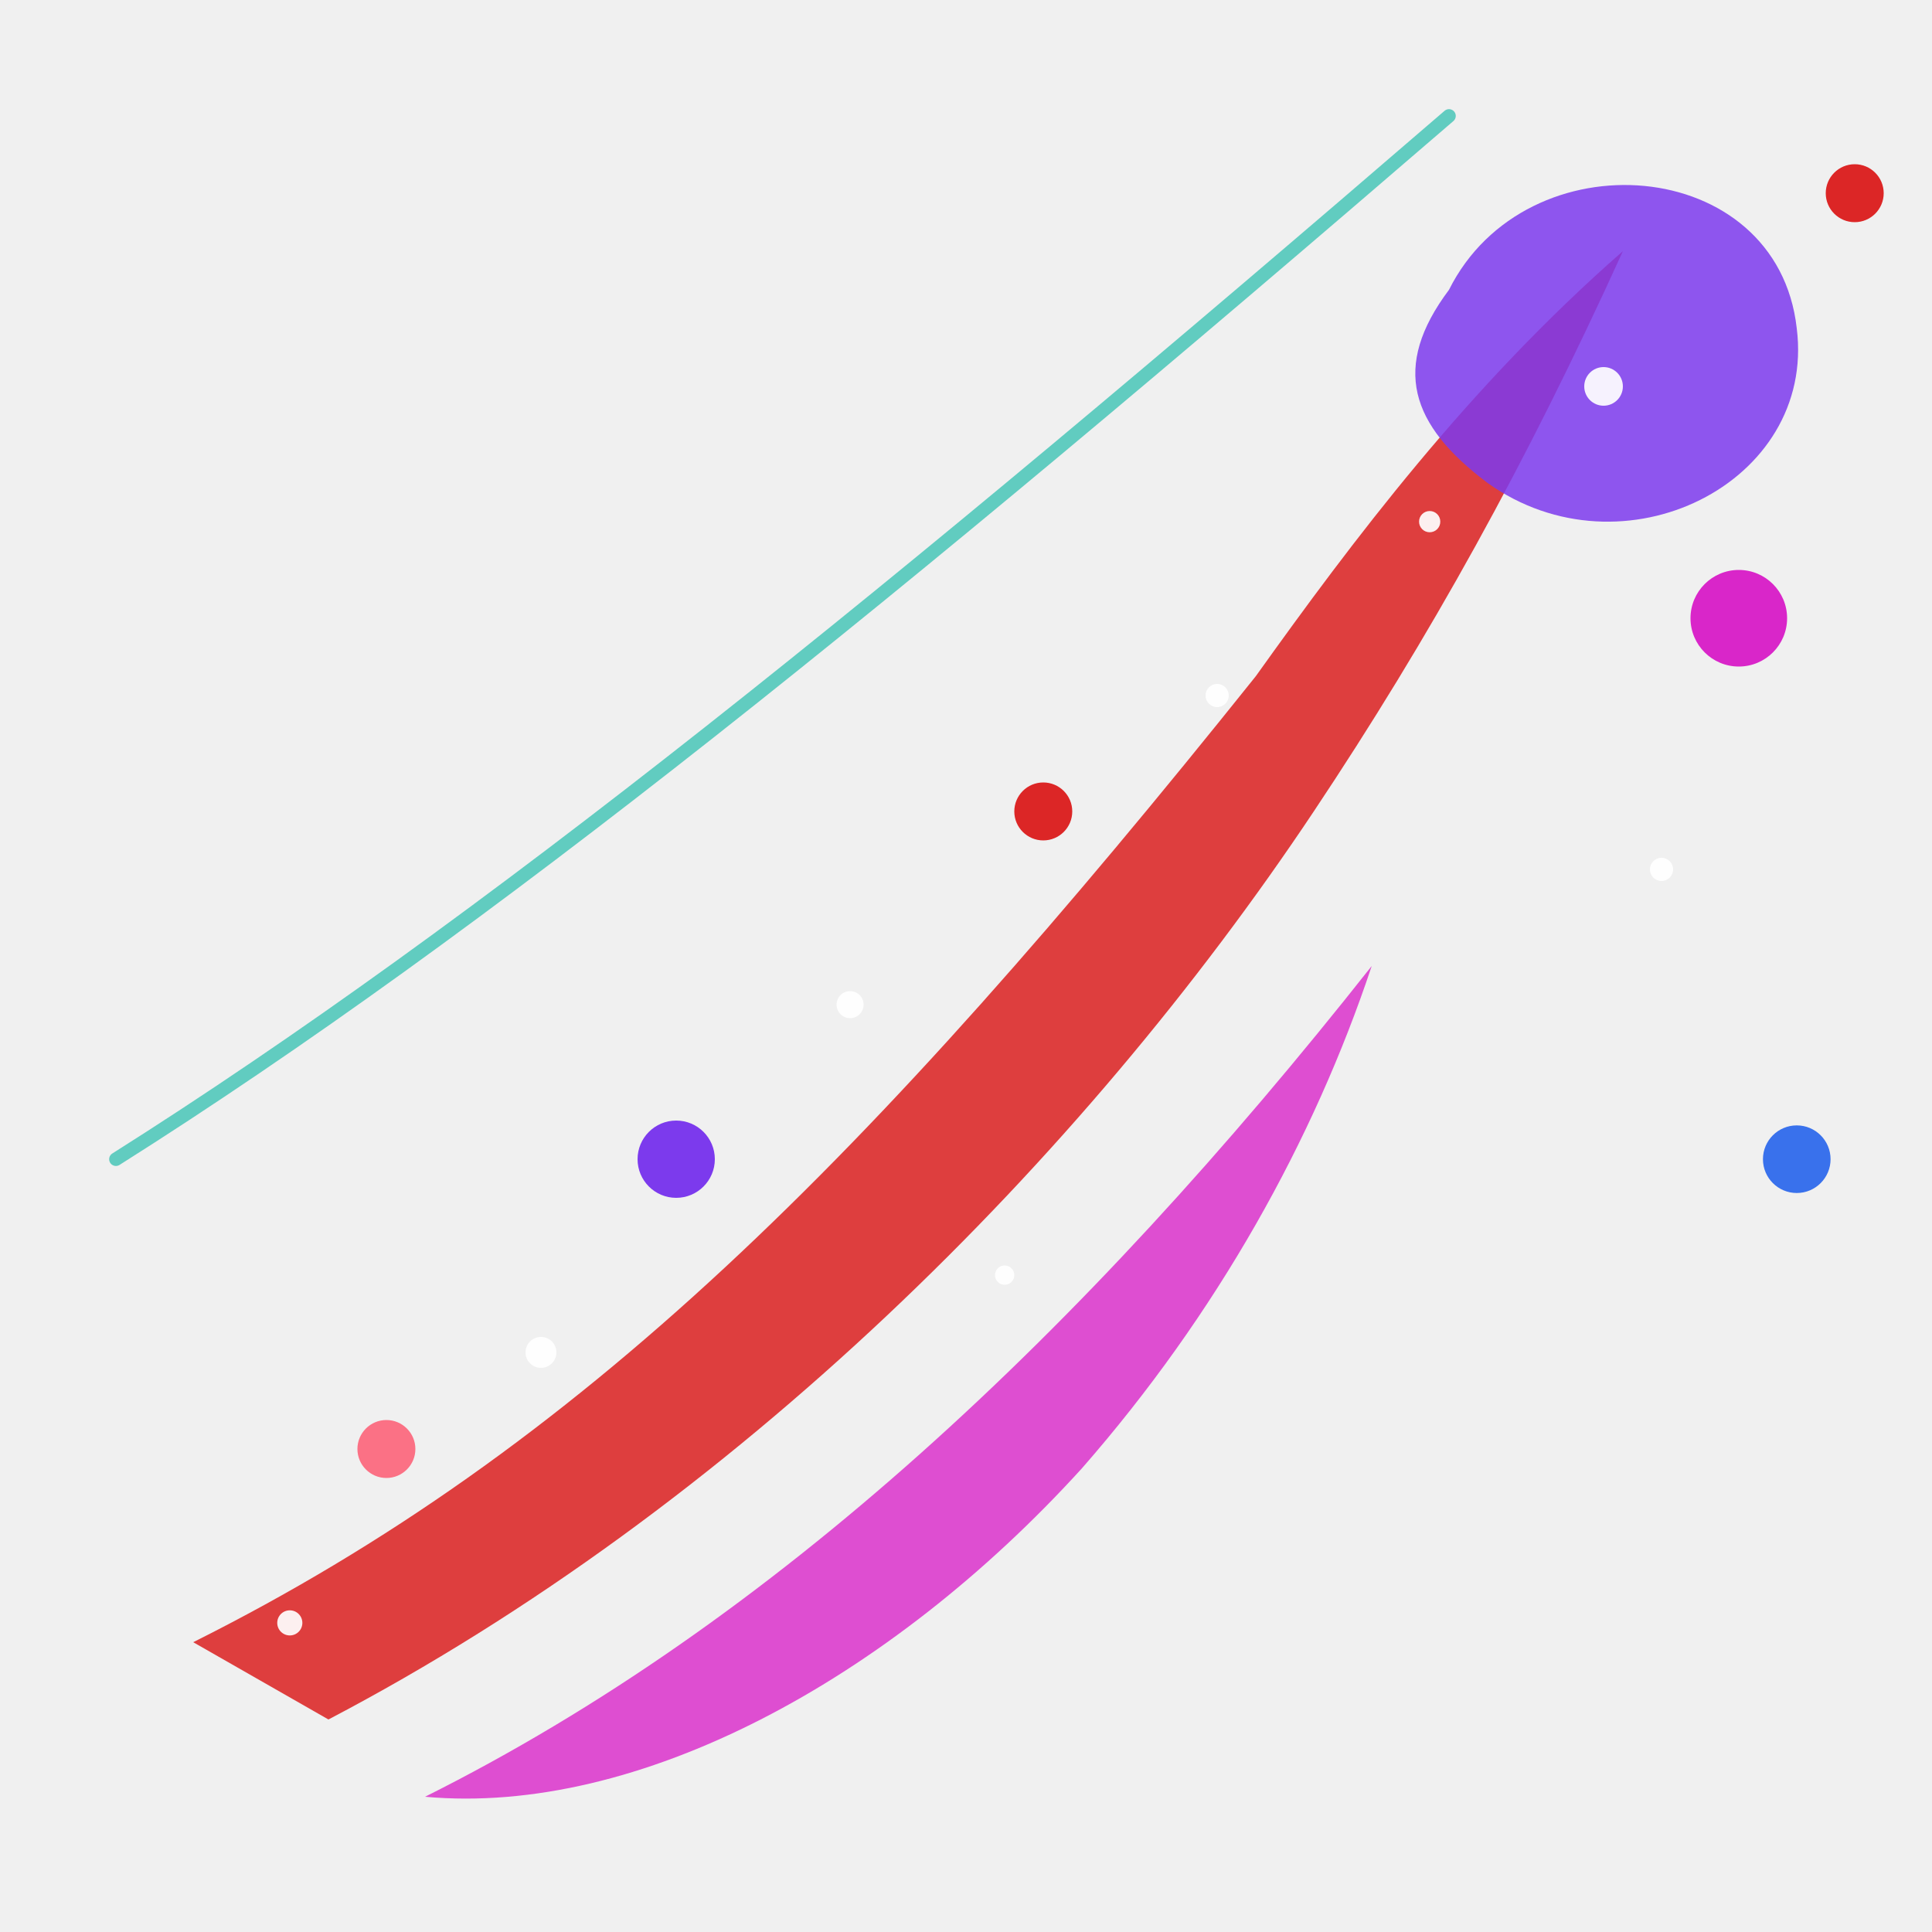
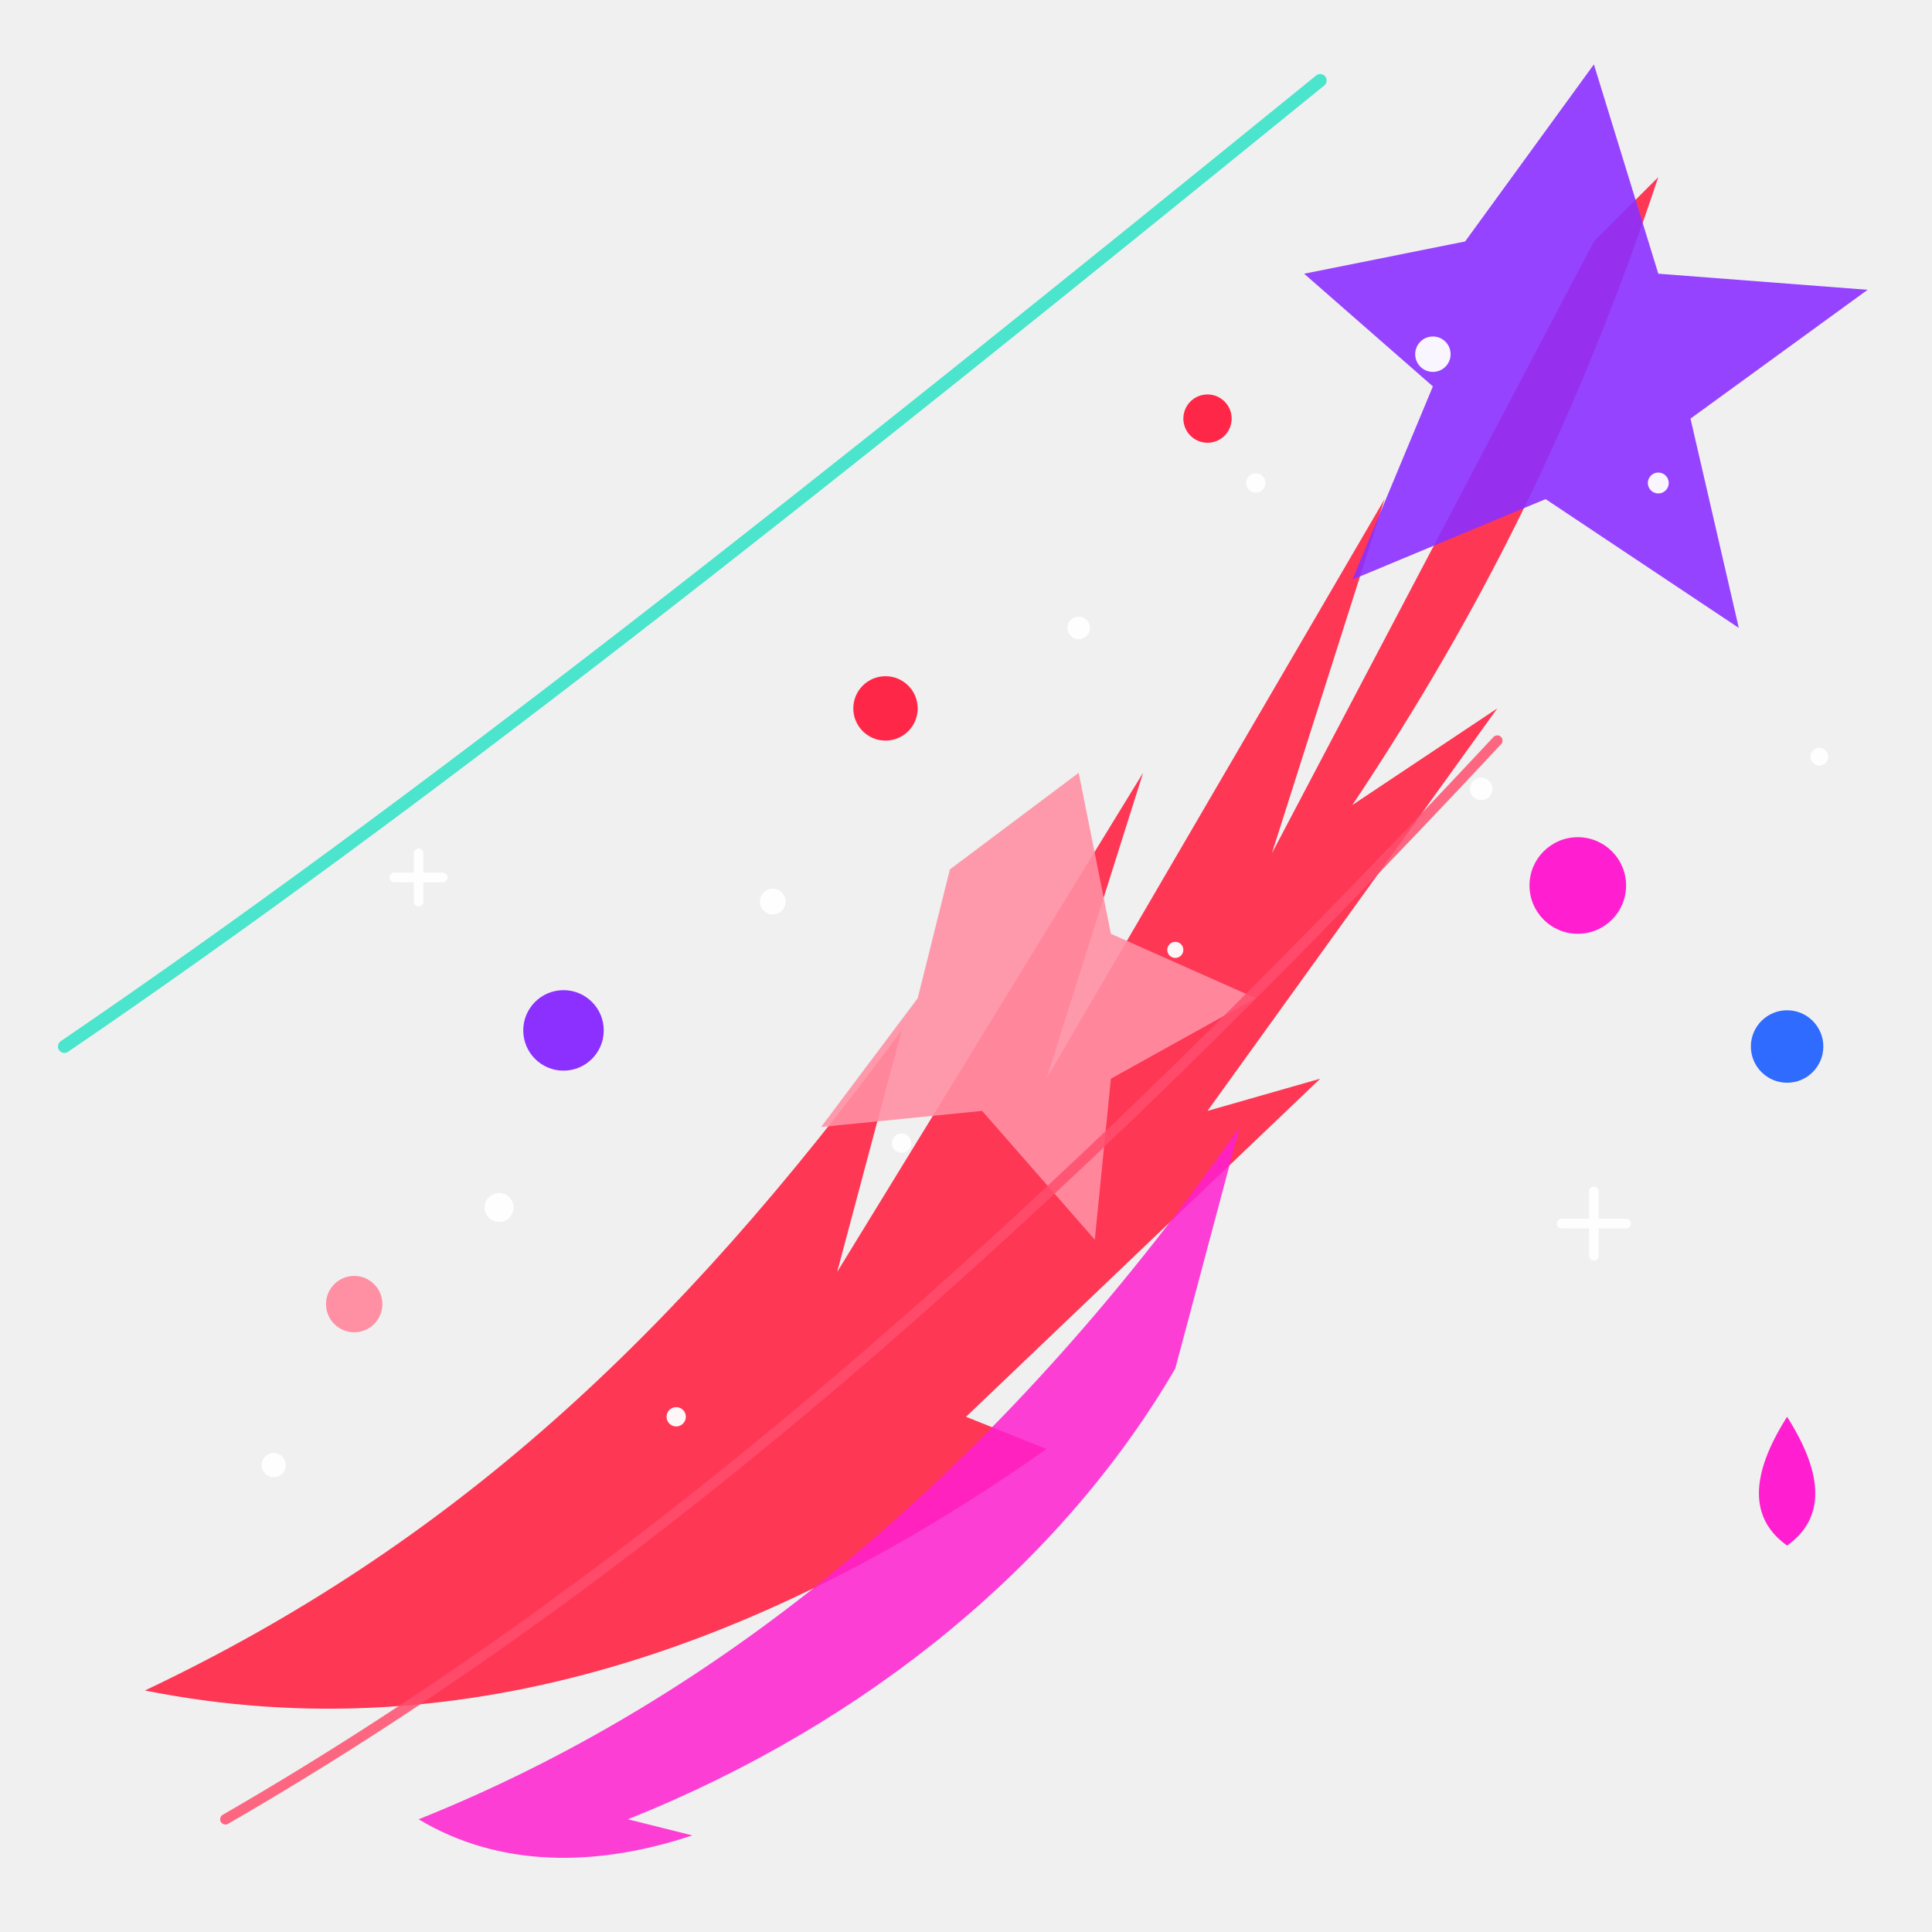
- <svg xmlns="http://www.w3.org/2000/svg" viewBox="0 0 200 200">
-   <path fill="#dc2626" opacity=".88" d="M20 170 C60 150 90 120 130 70 C140 56 152 40 168 26 C158 48 148 66 136 84 C112 120 76 156 34 178 Z" />
-   <path fill="#d926c9" opacity=".8" d="M44 186 C80 168 112 138 142 100 C136 118 126 136 112 152 C92 174 66 188 44 186 Z" />
-   <path fill="#7c3aed" opacity=".85" d="M150 30 C158 14 184 16 186 34 C188 50 168 60 154 50 C146 44 144 38 150 30 Z" />
-   <path fill="none" stroke="#14b8a6" stroke-width="1.4" stroke-linecap="round" opacity=".65" d="M12 120 C50 96 92 62 150 12" />
-   <circle cx="70" cy="120" r="4" fill="#7c3aed" />
-   <circle cx="108" cy="84" r="3" fill="#dc2626" />
-   <circle cx="180" cy="64" r="5" fill="#d926c9" />
-   <circle cx="40" cy="150" r="3" fill="#fb7185" />
-   <circle cx="192" cy="20" r="3" fill="#dc2626" />
-   <circle cx="186" cy="120" r="3.5" fill="#2563eb" opacity=".9" />
-   <g fill="#ffffff" opacity=".92">
-     <circle cx="166" cy="40" r="2" />
-     <circle cx="88" cy="104" r="1.4" />
-     <circle cx="126" cy="72" r="1.2" />
-     <circle cx="56" cy="140" r="1.6" />
-     <circle cx="148" cy="54" r="1.1" />
-     <circle cx="30" cy="168" r="1.3" />
-     <circle cx="104" cy="132" r="1" />
-     <circle cx="172" cy="90" r="1.2" />
+ <svg xmlns="http://www.w3.org/2000/svg" viewBox="0 0 240 240">
+   <path fill="#ff2748" opacity=".92" d="M18 210 C56 192 84 166 112 128 L104 158 L142 96 L130 134 L172 62 L158 106 L198 30 L206 22 C196 52 184 76 168 100 L186 88 L150 138 L164 134 L120 176 L130 180 C96 204 58 218 18 210 Z" />
+   <path fill="#ff1fd0" opacity=".85" d="M52 226 C92 210 126 180 154 140 L146 170 C132 194 108 214 78 226 L86 228 C74 232 62 232 52 226 Z" />
+   <path fill="#8b30ff" opacity=".9" d="M182 30 L198 8 L206 34 L232 36 L210 52 L216 78 L192 62 L168 72 L178 48 L162 34 Z" />
+   <path fill="#ff8fa3" opacity=".9" d="M118 108 L134 96 L138 116 L156 124 L138 134 L136 154 L122 138 L102 140 L114 124 Z" />
+   <path fill="none" stroke="#14e0c0" stroke-width="1.6" stroke-linecap="round" opacity=".75" d="M8 130 C52 100 100 62 164 10" />
+   <path fill="none" stroke="#ff4d6d" stroke-width="1.3" stroke-linecap="round" opacity=".85" d="M28 226 C80 196 130 152 186 92" />
+   <circle cx="70" cy="128" r="5" fill="#8b30ff" />
+   <circle cx="110" cy="88" r="4" fill="#ff2748" />
+   <circle cx="196" cy="110" r="6" fill="#ff1fd0" />
+   <circle cx="44" cy="162" r="3.5" fill="#ff8fa3" />
+   <circle cx="222" cy="130" r="4.5" fill="#2f6bff" />
+   <circle cx="150" cy="52" r="3" fill="#ff2748" />
+   <path fill="#ff1fd0" d="M222 176 q7 11 0 16 q-7 -5 0 -16" />
+   <g fill="#ffffff" opacity=".95">
+     <circle cx="178" cy="44" r="2.2" />
+     <circle cx="96" cy="112" r="1.6" />
+     <circle cx="134" cy="78" r="1.4" />
+     <circle cx="62" cy="150" r="1.8" />
+     <circle cx="156" cy="60" r="1.2" />
+     <circle cx="34" cy="182" r="1.5" />
+     <circle cx="112" cy="142" r="1.2" />
+     <circle cx="184" cy="98" r="1.4" />
+     <circle cx="206" cy="60" r="1.3" />
+     <circle cx="84" cy="176" r="1.2" />
+     <circle cx="146" cy="118" r="1" />
+     <circle cx="226" cy="94" r="1.1" />
+   </g>
+   <g stroke="#ffffff" stroke-width="1.2" stroke-linecap="round" opacity=".9" fill="none">
+     <path d="M198 148 v8 M194 152 h8" />
+     <path d="M52 106 v6 M49 109 h6" />
  </g>
</svg>
